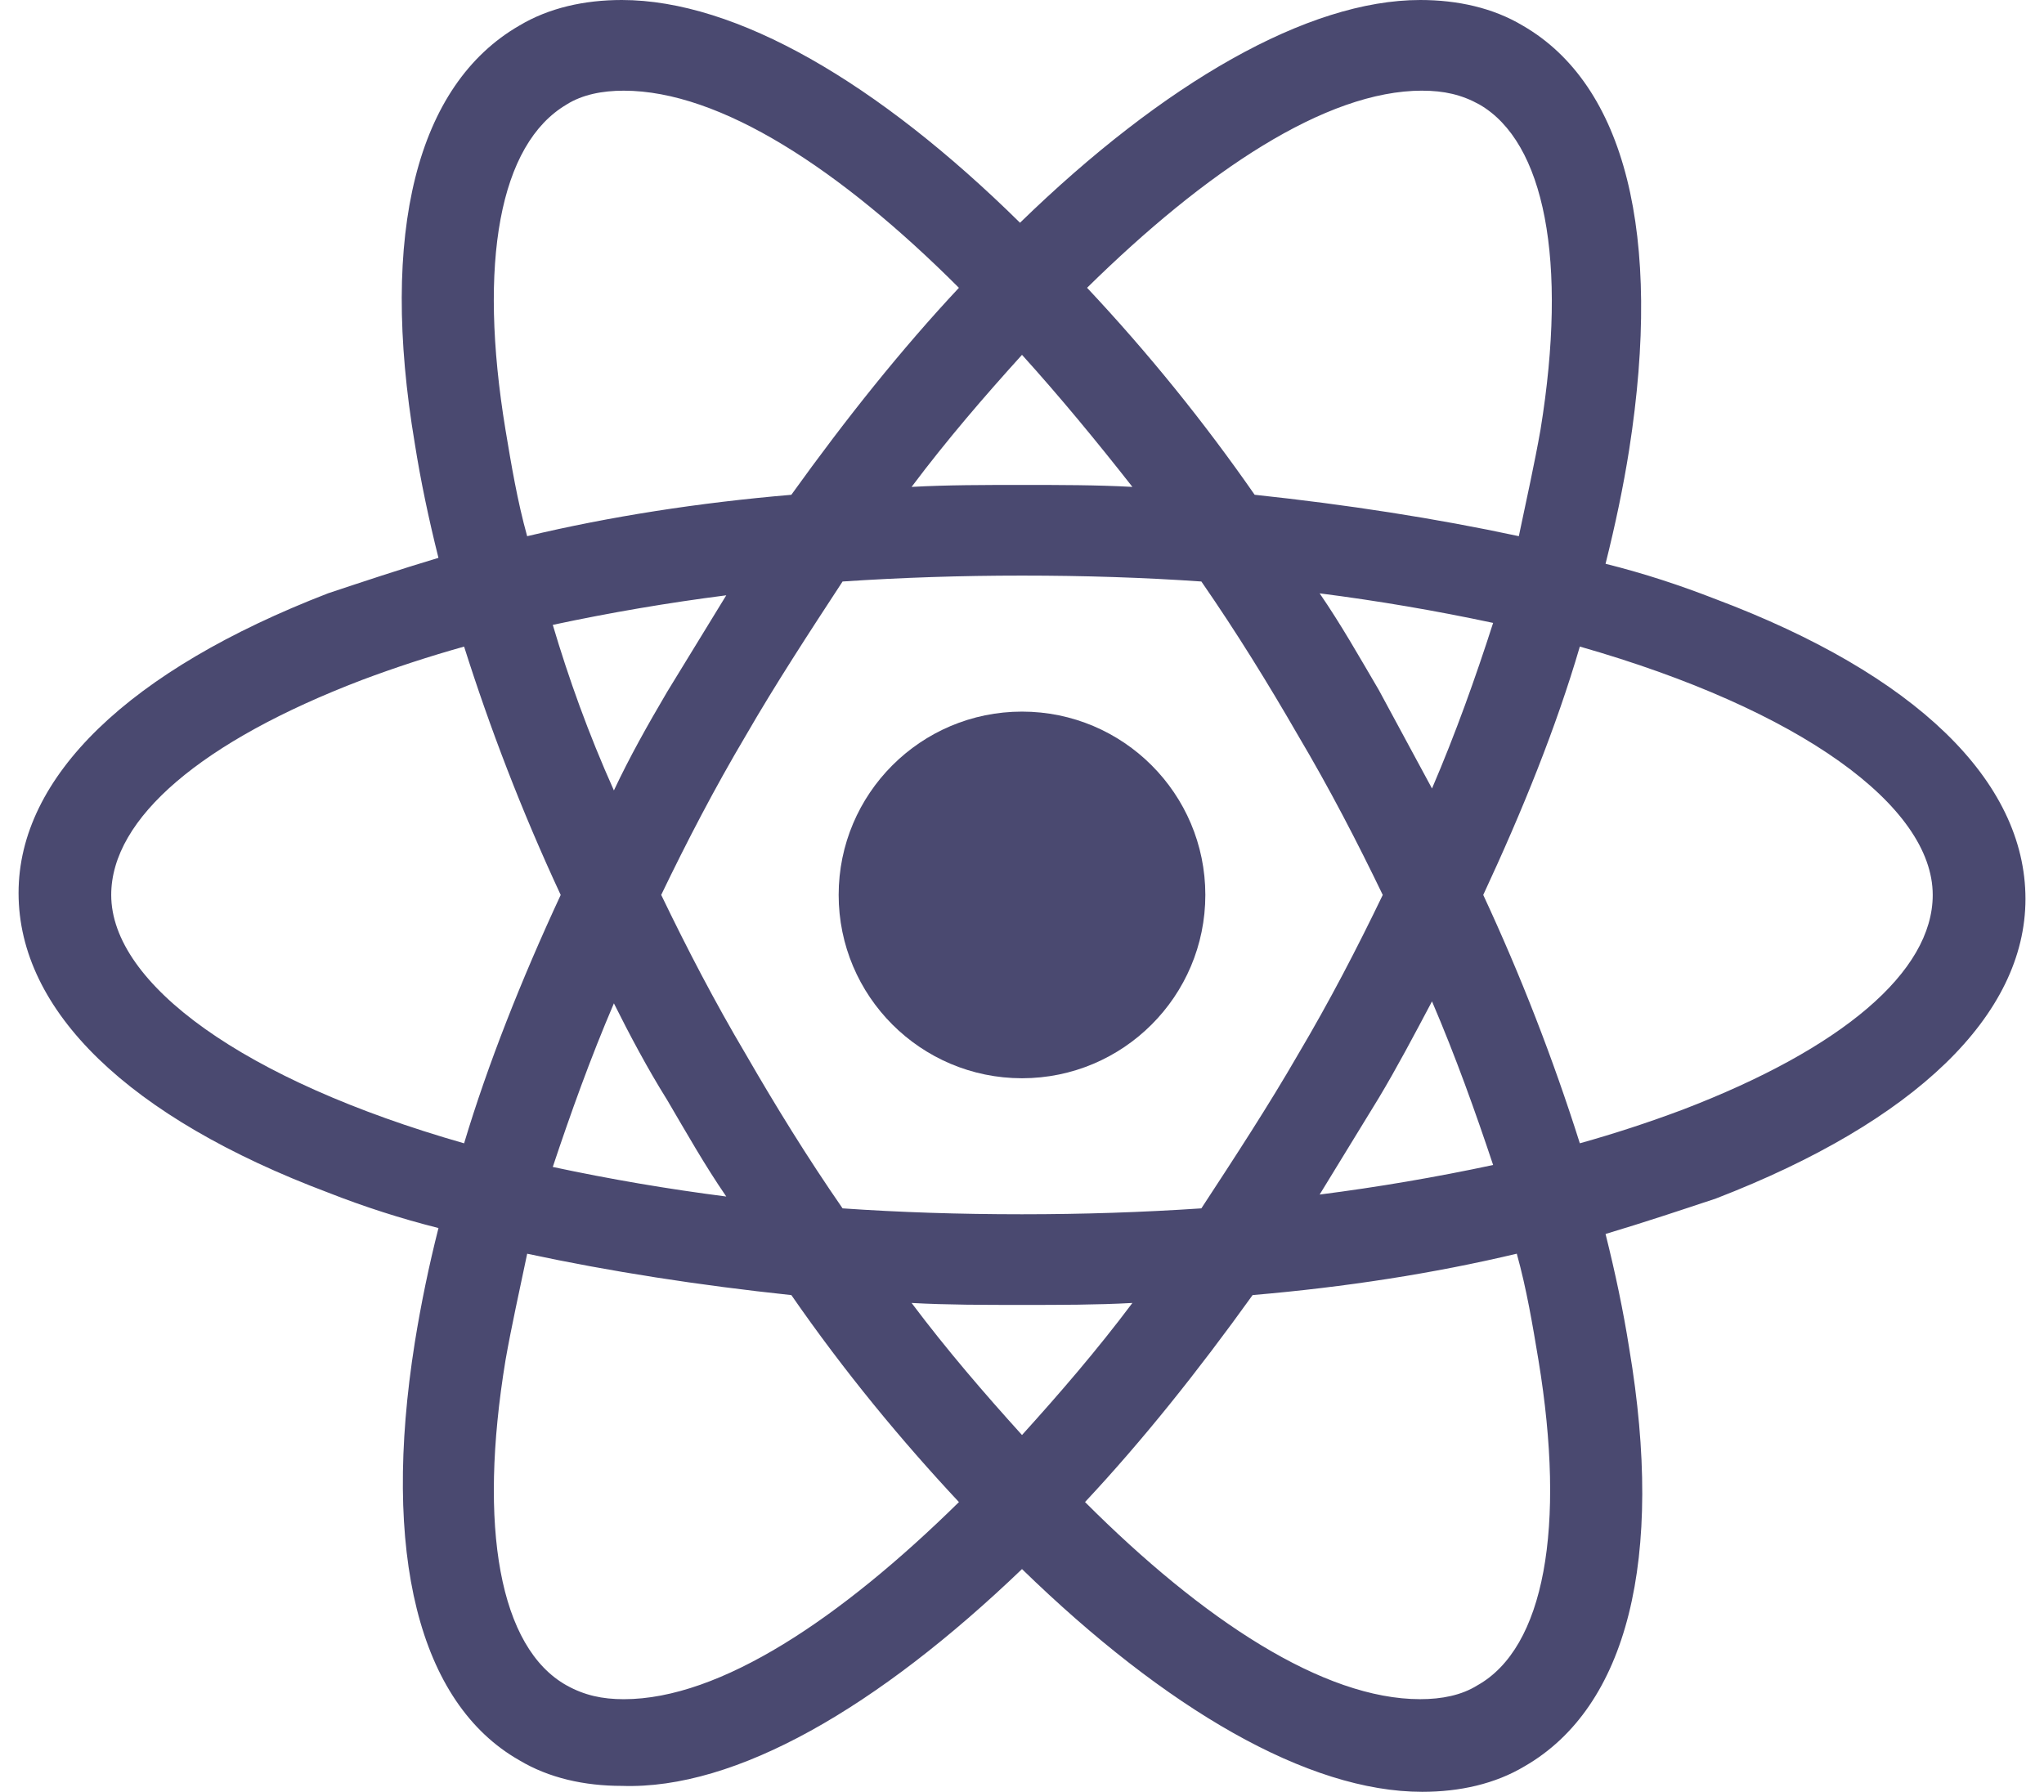
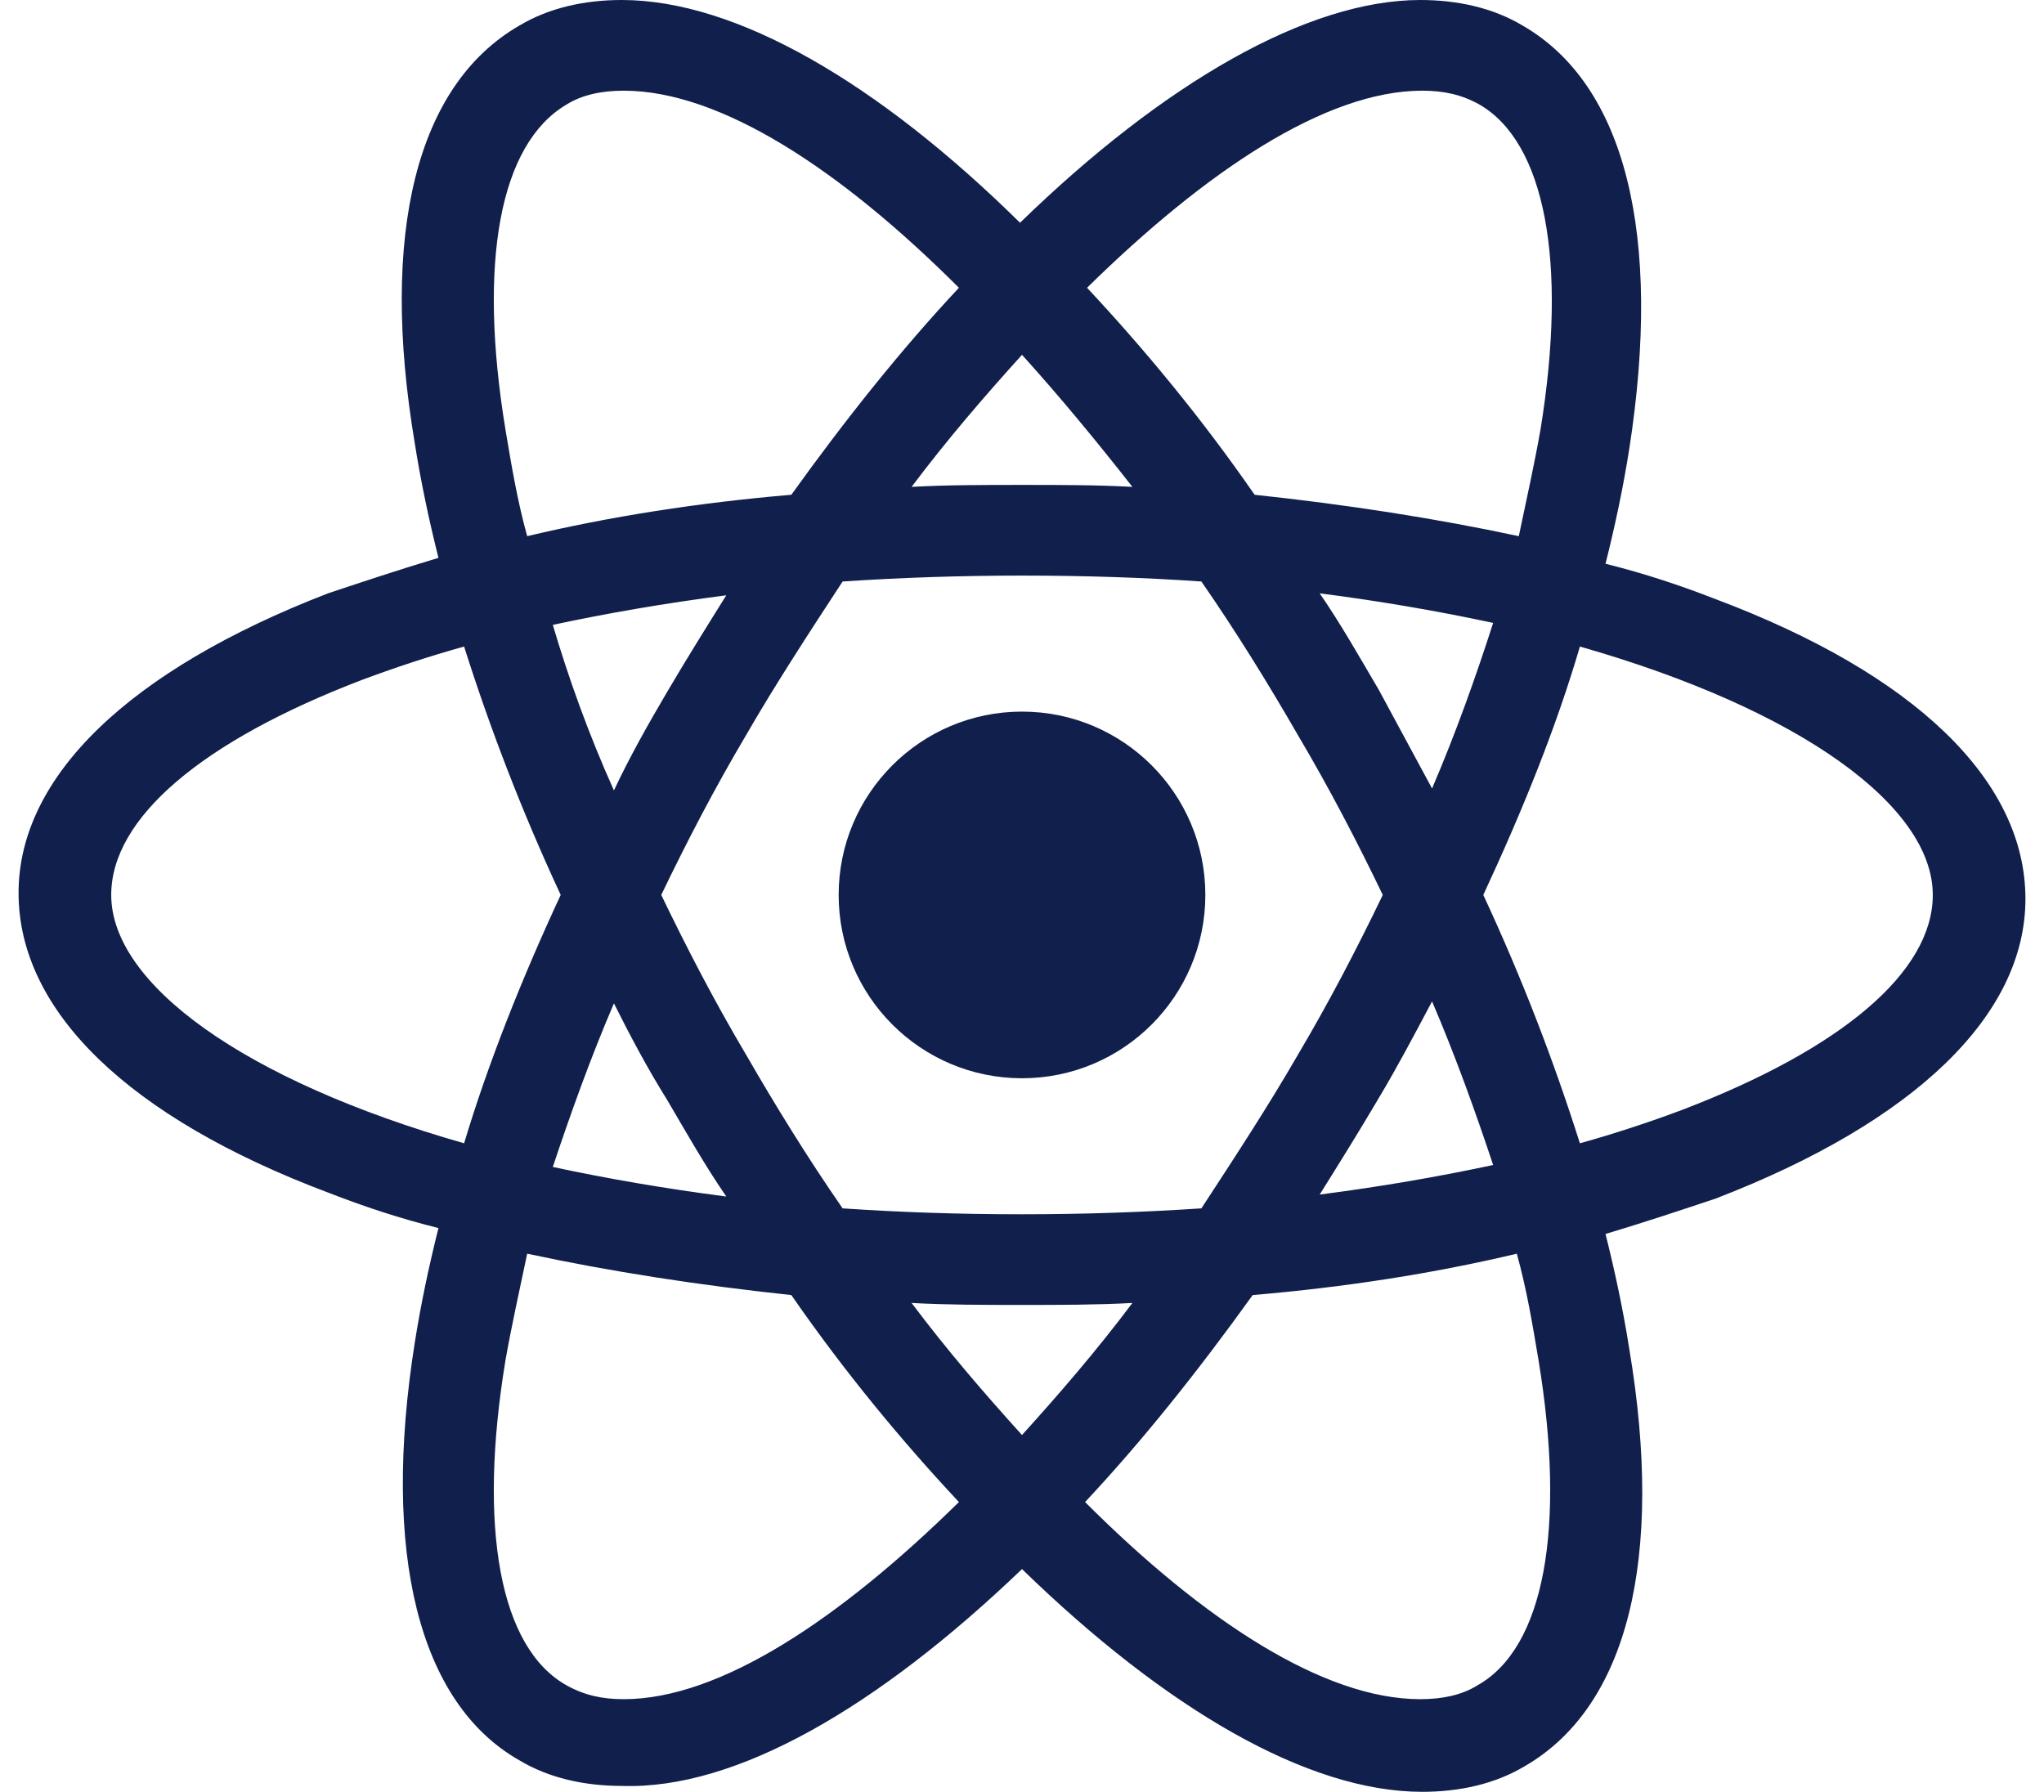
- <svg xmlns="http://www.w3.org/2000/svg" width="73" height="64" fill="#4a4970">
-   <path d="M36.5 38.513a6.55 6.55 0 0 0 6.548-6.548 6.55 6.55 0 0 0-6.548-6.548 6.55 6.55 0 0 0-6.548 6.548 6.55 6.55 0 0 0 6.548 6.548z" />
-   <path d="M36.5 56.044C41.64 61.043 46.709 64 50.793 64c1.338 0 2.605-.282 3.661-.915 3.661-2.112 4.999-7.393 3.732-14.926-.211-1.338-.493-2.675-.845-4.084 1.408-.422 2.675-.845 3.943-1.267 7.111-2.746 11.054-6.548 11.054-10.702 0-4.224-3.943-8.026-11.054-10.702-1.267-.493-2.535-.915-3.943-1.267.352-1.408.634-2.746.845-4.084 1.197-7.674-.141-13.025-3.802-15.138C53.327.282 52.06 0 50.722 0c-4.013 0-9.153 2.957-14.293 7.956C31.36 2.957 26.291 0 22.207 0c-1.338 0-2.605.282-3.661.915-3.661 2.112-4.999 7.393-3.732 14.926.211 1.338.493 2.675.845 4.084-1.408.422-2.675.845-3.943 1.267C4.606 23.938.663 27.74.663 31.894c0 4.224 3.943 8.026 11.054 10.702a32.3 32.3 0 0 0 3.943 1.267 46.9 46.9 0 0 0-.845 4.084c-1.197 7.533.141 12.884 3.732 14.926 1.056.634 2.323.915 3.661.915 4.084.141 9.153-2.816 14.293-7.745zm-3.943-9.505c1.267.07 2.605.07 3.943.07s2.675 0 3.943-.07c-1.267 1.69-2.605 3.239-3.943 4.717-1.338-1.479-2.675-3.028-3.943-4.717zm-8.731-7.252c.704 1.197 1.338 2.323 2.112 3.45a75.59 75.59 0 0 1-6.196-1.056c.634-1.901 1.338-3.872 2.183-5.844.563 1.127 1.197 2.323 1.901 3.45zm-4.084-16.968a75.59 75.59 0 0 1 6.196-1.056l-2.112 3.45c-.704 1.197-1.338 2.323-1.901 3.52-.915-2.042-1.619-4.013-2.183-5.914zm3.872 9.646c.915-1.901 1.901-3.802 3.028-5.703 1.056-1.831 2.253-3.661 3.45-5.492 2.112-.141 4.224-.211 6.407-.211 2.253 0 4.365.07 6.407.211 1.267 1.831 2.394 3.661 3.45 5.492 1.127 1.901 2.112 3.802 3.028 5.703-.915 1.901-1.901 3.802-3.028 5.703-1.056 1.831-2.253 3.661-3.45 5.492-2.112.141-4.224.211-6.407.211-2.253 0-4.365-.07-6.407-.211-1.267-1.831-2.394-3.661-3.45-5.492-1.126-1.901-2.112-3.802-3.027-5.703zm27.529-3.802l-1.901-3.52c-.704-1.197-1.338-2.323-2.112-3.45a75.55 75.55 0 0 1 6.196 1.056c-.634 1.971-1.338 3.943-2.183 5.914zm0 7.604c.845 1.971 1.549 3.943 2.183 5.844a75.59 75.59 0 0 1-6.196 1.056l2.112-3.45c.634-1.056 1.267-2.253 1.901-3.45zm1.619 24.431c-.563.352-1.267.493-2.042.493-3.45 0-7.745-2.816-11.969-7.041 2.042-2.183 4.013-4.647 5.985-7.393 3.309-.282 6.477-.774 9.435-1.478.352 1.267.563 2.535.774 3.802.986 5.985.211 10.279-2.183 11.617zm3.661-37.104c7.886 2.253 12.603 5.703 12.603 8.871 0 2.746-3.239 5.492-8.942 7.674a44.74 44.74 0 0 1-3.661 1.197 73.99 73.99 0 0 0-3.45-8.871c1.408-3.027 2.605-5.985 3.45-8.871zM50.793 3.239c.775 0 1.408.141 2.042.493 2.323 1.338 3.168 5.562 2.183 11.617-.211 1.197-.493 2.464-.774 3.802-2.957-.634-6.125-1.126-9.435-1.479a65.05 65.05 0 0 0-5.985-7.393c4.224-4.154 8.519-7.041 11.969-7.041zm-10.35 14.152c-1.267-.07-2.605-.07-3.943-.07s-2.675 0-3.943.07c1.267-1.69 2.605-3.239 3.943-4.717 1.338 1.479 2.675 3.098 3.943 4.717zM20.236 3.732c.563-.352 1.267-.493 2.042-.493 3.45 0 7.745 2.816 11.969 7.041-2.042 2.183-4.013 4.647-5.985 7.393-3.309.282-6.477.774-9.435 1.479-.352-1.267-.563-2.535-.774-3.802-.986-5.985-.211-10.209 2.183-11.617zm-3.661 37.105c-7.886-2.253-12.603-5.703-12.603-8.871 0-2.746 3.239-5.492 8.942-7.674a44.69 44.69 0 0 1 3.661-1.197c.915 2.887 2.042 5.844 3.45 8.871-1.408 3.028-2.605 6.055-3.45 8.871zm1.479 7.745c.211-1.197.493-2.464.774-3.802 2.957.634 6.125 1.127 9.435 1.478 1.901 2.746 3.943 5.21 5.985 7.393-4.224 4.154-8.519 7.041-11.969 7.041-.774 0-1.408-.141-2.042-.493-2.394-1.338-3.168-5.632-2.183-11.617z" />
+ <svg xmlns="http://www.w3.org/2000/svg" width="73" height="64" viewBox="0 0 73 64" fill="none">
+   <path d="M36.5 38.513C40.116 38.513 43.048 35.581 43.048 31.965C43.048 28.349 40.116 25.417 36.5 25.417C32.884 25.417 29.952 28.349 29.952 31.965C29.952 35.581 32.884 38.513 36.5 38.513Z" fill="#111F4C" />
+   <path d="M36.5 56.044C41.64 61.043 46.709 64 50.793 64C52.13 64 53.398 63.718 54.454 63.085C58.115 60.972 59.453 55.692 58.185 48.158C57.974 46.821 57.693 45.483 57.34 44.075C58.749 43.652 60.016 43.23 61.283 42.807C68.394 40.062 72.337 36.26 72.337 32.106C72.337 27.881 68.394 24.079 61.283 21.404C60.016 20.911 58.749 20.488 57.34 20.136C57.693 18.728 57.974 17.39 58.185 16.053C59.382 8.378 58.045 3.027 54.383 0.915C53.327 0.282 52.06 0 50.722 0C46.709 0 41.569 2.957 36.43 7.956C31.36 2.957 26.291 0 22.207 0C20.87 0 19.602 0.282 18.546 0.915C14.885 3.027 13.547 8.308 14.815 15.842C15.026 17.179 15.307 18.517 15.659 19.925C14.251 20.348 12.984 20.77 11.717 21.192C4.606 23.938 0.663 27.74 0.663 31.894C0.663 36.119 4.606 39.921 11.717 42.596C12.984 43.089 14.251 43.512 15.659 43.864C15.307 45.272 15.026 46.609 14.815 47.947C13.618 55.481 14.955 60.832 18.546 62.873C19.602 63.507 20.87 63.789 22.207 63.789C26.291 63.93 31.36 60.972 36.5 56.044ZM32.557 46.539C33.825 46.609 35.162 46.609 36.5 46.609C37.838 46.609 39.175 46.609 40.443 46.539C39.175 48.229 37.838 49.778 36.5 51.256C35.162 49.778 33.825 48.229 32.557 46.539ZM23.827 39.287C24.531 40.484 25.165 41.611 25.939 42.737C23.756 42.455 21.715 42.103 19.743 41.681C20.377 39.78 21.081 37.809 21.926 35.837C22.489 36.964 23.123 38.161 23.827 39.287ZM19.743 22.319C21.715 21.897 23.756 21.545 25.939 21.263C25.235 22.389 24.531 23.516 23.827 24.713C23.123 25.91 22.489 27.036 21.926 28.233C21.01 26.191 20.306 24.22 19.743 22.319ZM23.616 31.965C24.531 30.064 25.517 28.163 26.643 26.262C27.699 24.431 28.896 22.601 30.093 20.77C32.205 20.629 34.317 20.559 36.5 20.559C38.753 20.559 40.865 20.629 42.907 20.77C44.174 22.601 45.301 24.431 46.357 26.262C47.483 28.163 48.469 30.064 49.385 31.965C48.469 33.866 47.483 35.767 46.357 37.668C45.301 39.498 44.104 41.329 42.907 43.16C40.795 43.3 38.683 43.371 36.5 43.371C34.247 43.371 32.135 43.3 30.093 43.16C28.826 41.329 27.699 39.498 26.643 37.668C25.517 35.767 24.531 33.866 23.616 31.965ZM51.145 28.163L49.244 24.642C48.54 23.445 47.906 22.319 47.132 21.192C49.314 21.474 51.356 21.826 53.327 22.249C52.694 24.22 51.989 26.191 51.145 28.163ZM51.145 35.767C51.989 37.738 52.694 39.71 53.327 41.611C51.356 42.033 49.314 42.385 47.132 42.667C47.836 41.54 48.54 40.414 49.244 39.217C49.877 38.161 50.511 36.964 51.145 35.767ZM52.764 60.198C52.201 60.55 51.497 60.691 50.722 60.691C47.272 60.691 42.977 57.875 38.753 53.65C40.795 51.468 42.766 49.003 44.738 46.257C48.047 45.976 51.215 45.483 54.172 44.779C54.524 46.046 54.735 47.313 54.947 48.581C55.932 54.566 55.158 58.86 52.764 60.198ZM56.425 23.093C64.311 25.346 69.028 28.797 69.028 31.965C69.028 34.711 65.789 37.456 60.086 39.639C58.96 40.062 57.693 40.484 56.425 40.836C55.51 37.949 54.383 34.992 52.975 31.965C54.383 28.937 55.58 25.98 56.425 23.093ZM50.793 3.239C51.567 3.239 52.201 3.38 52.834 3.732C55.158 5.069 56.003 9.294 55.017 15.349C54.806 16.546 54.524 17.813 54.243 19.151C51.285 18.517 48.117 18.024 44.808 17.672C42.907 14.926 40.865 12.462 38.823 10.279C43.048 6.125 47.343 3.239 50.793 3.239ZM40.443 17.39C39.175 17.32 37.838 17.32 36.5 17.32C35.162 17.32 33.825 17.32 32.557 17.39C33.825 15.701 35.162 14.152 36.5 12.673C37.838 14.152 39.175 15.771 40.443 17.39ZM20.236 3.732C20.799 3.38 21.503 3.239 22.278 3.239C25.728 3.239 30.023 6.055 34.247 10.279C32.205 12.462 30.234 14.926 28.262 17.672C24.953 17.954 21.785 18.447 18.828 19.151C18.476 17.883 18.265 16.616 18.053 15.349C17.068 9.364 17.842 5.14 20.236 3.732ZM16.575 40.836C8.689 38.583 3.972 35.133 3.972 31.965C3.972 29.219 7.211 26.473 12.914 24.29C14.04 23.868 15.307 23.445 16.575 23.093C17.49 25.98 18.617 28.937 20.025 31.965C18.617 34.992 17.42 38.02 16.575 40.836ZM18.053 48.581C18.265 47.384 18.546 46.117 18.828 44.779C21.785 45.413 24.953 45.905 28.262 46.257C30.163 49.003 32.205 51.468 34.247 53.65C30.023 57.804 25.728 60.691 22.278 60.691C21.503 60.691 20.87 60.55 20.236 60.198C17.842 58.86 17.068 54.566 18.053 48.581Z" fill="#111F4C" />
</svg>
